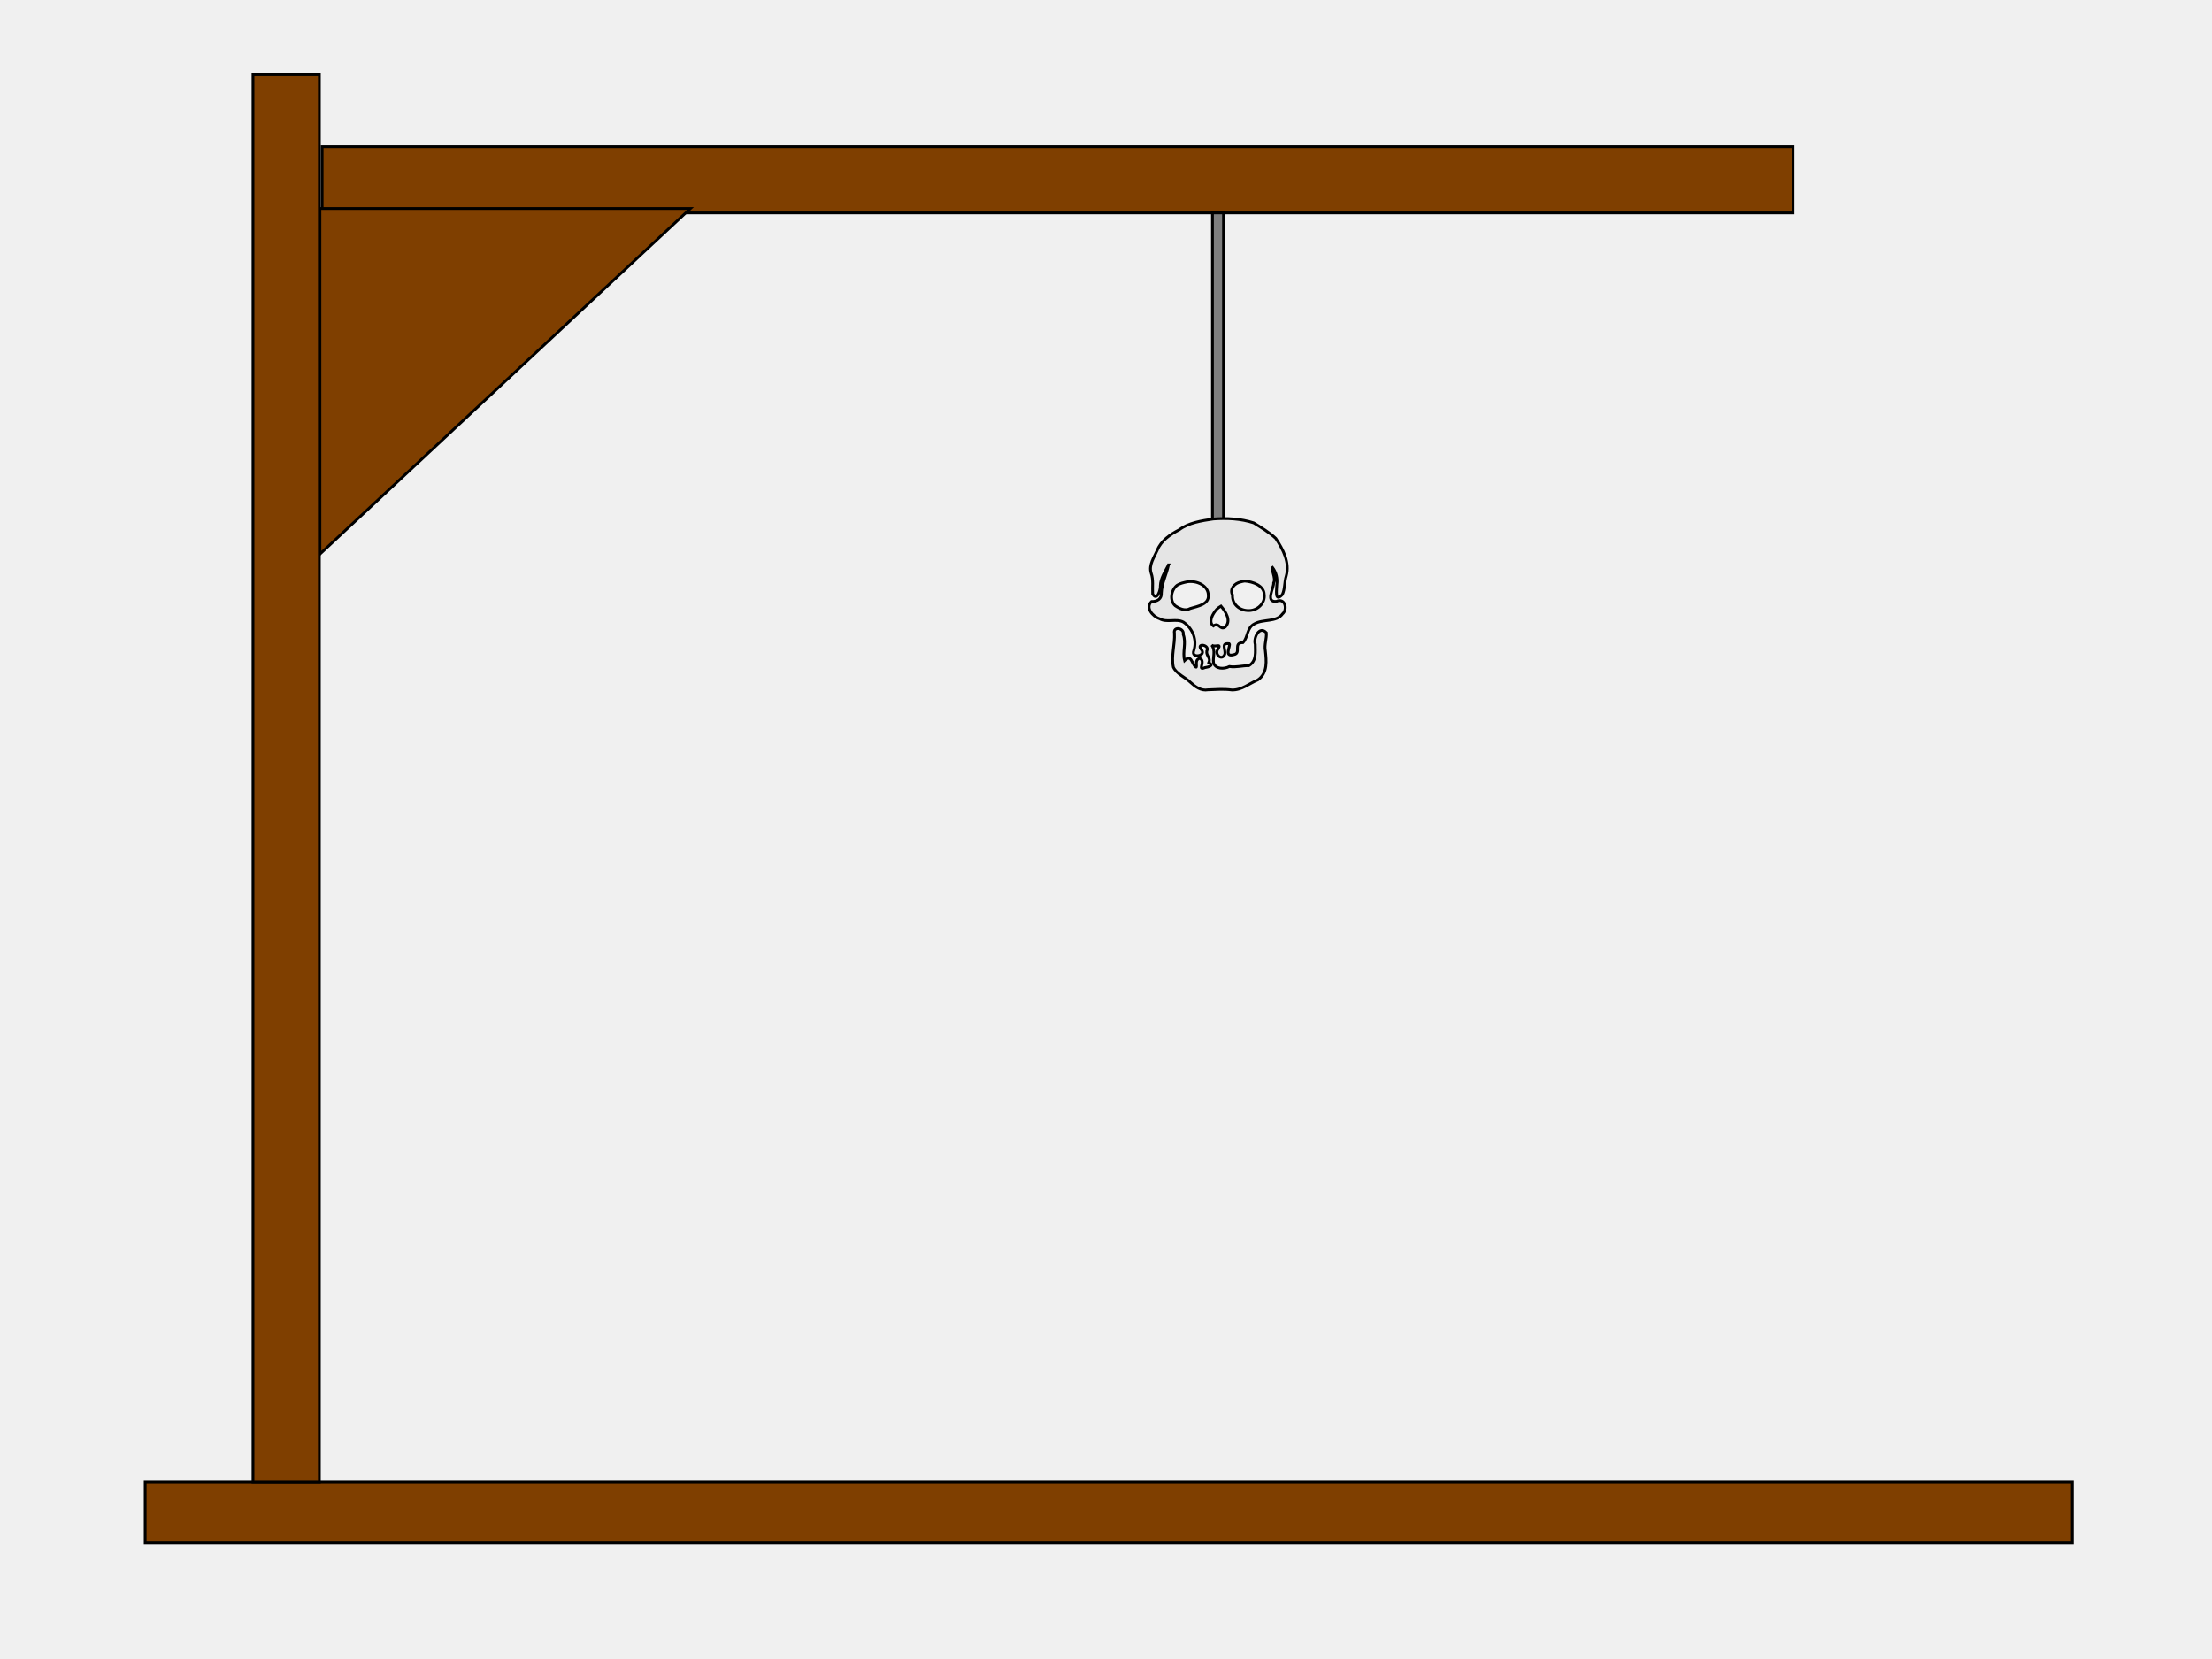
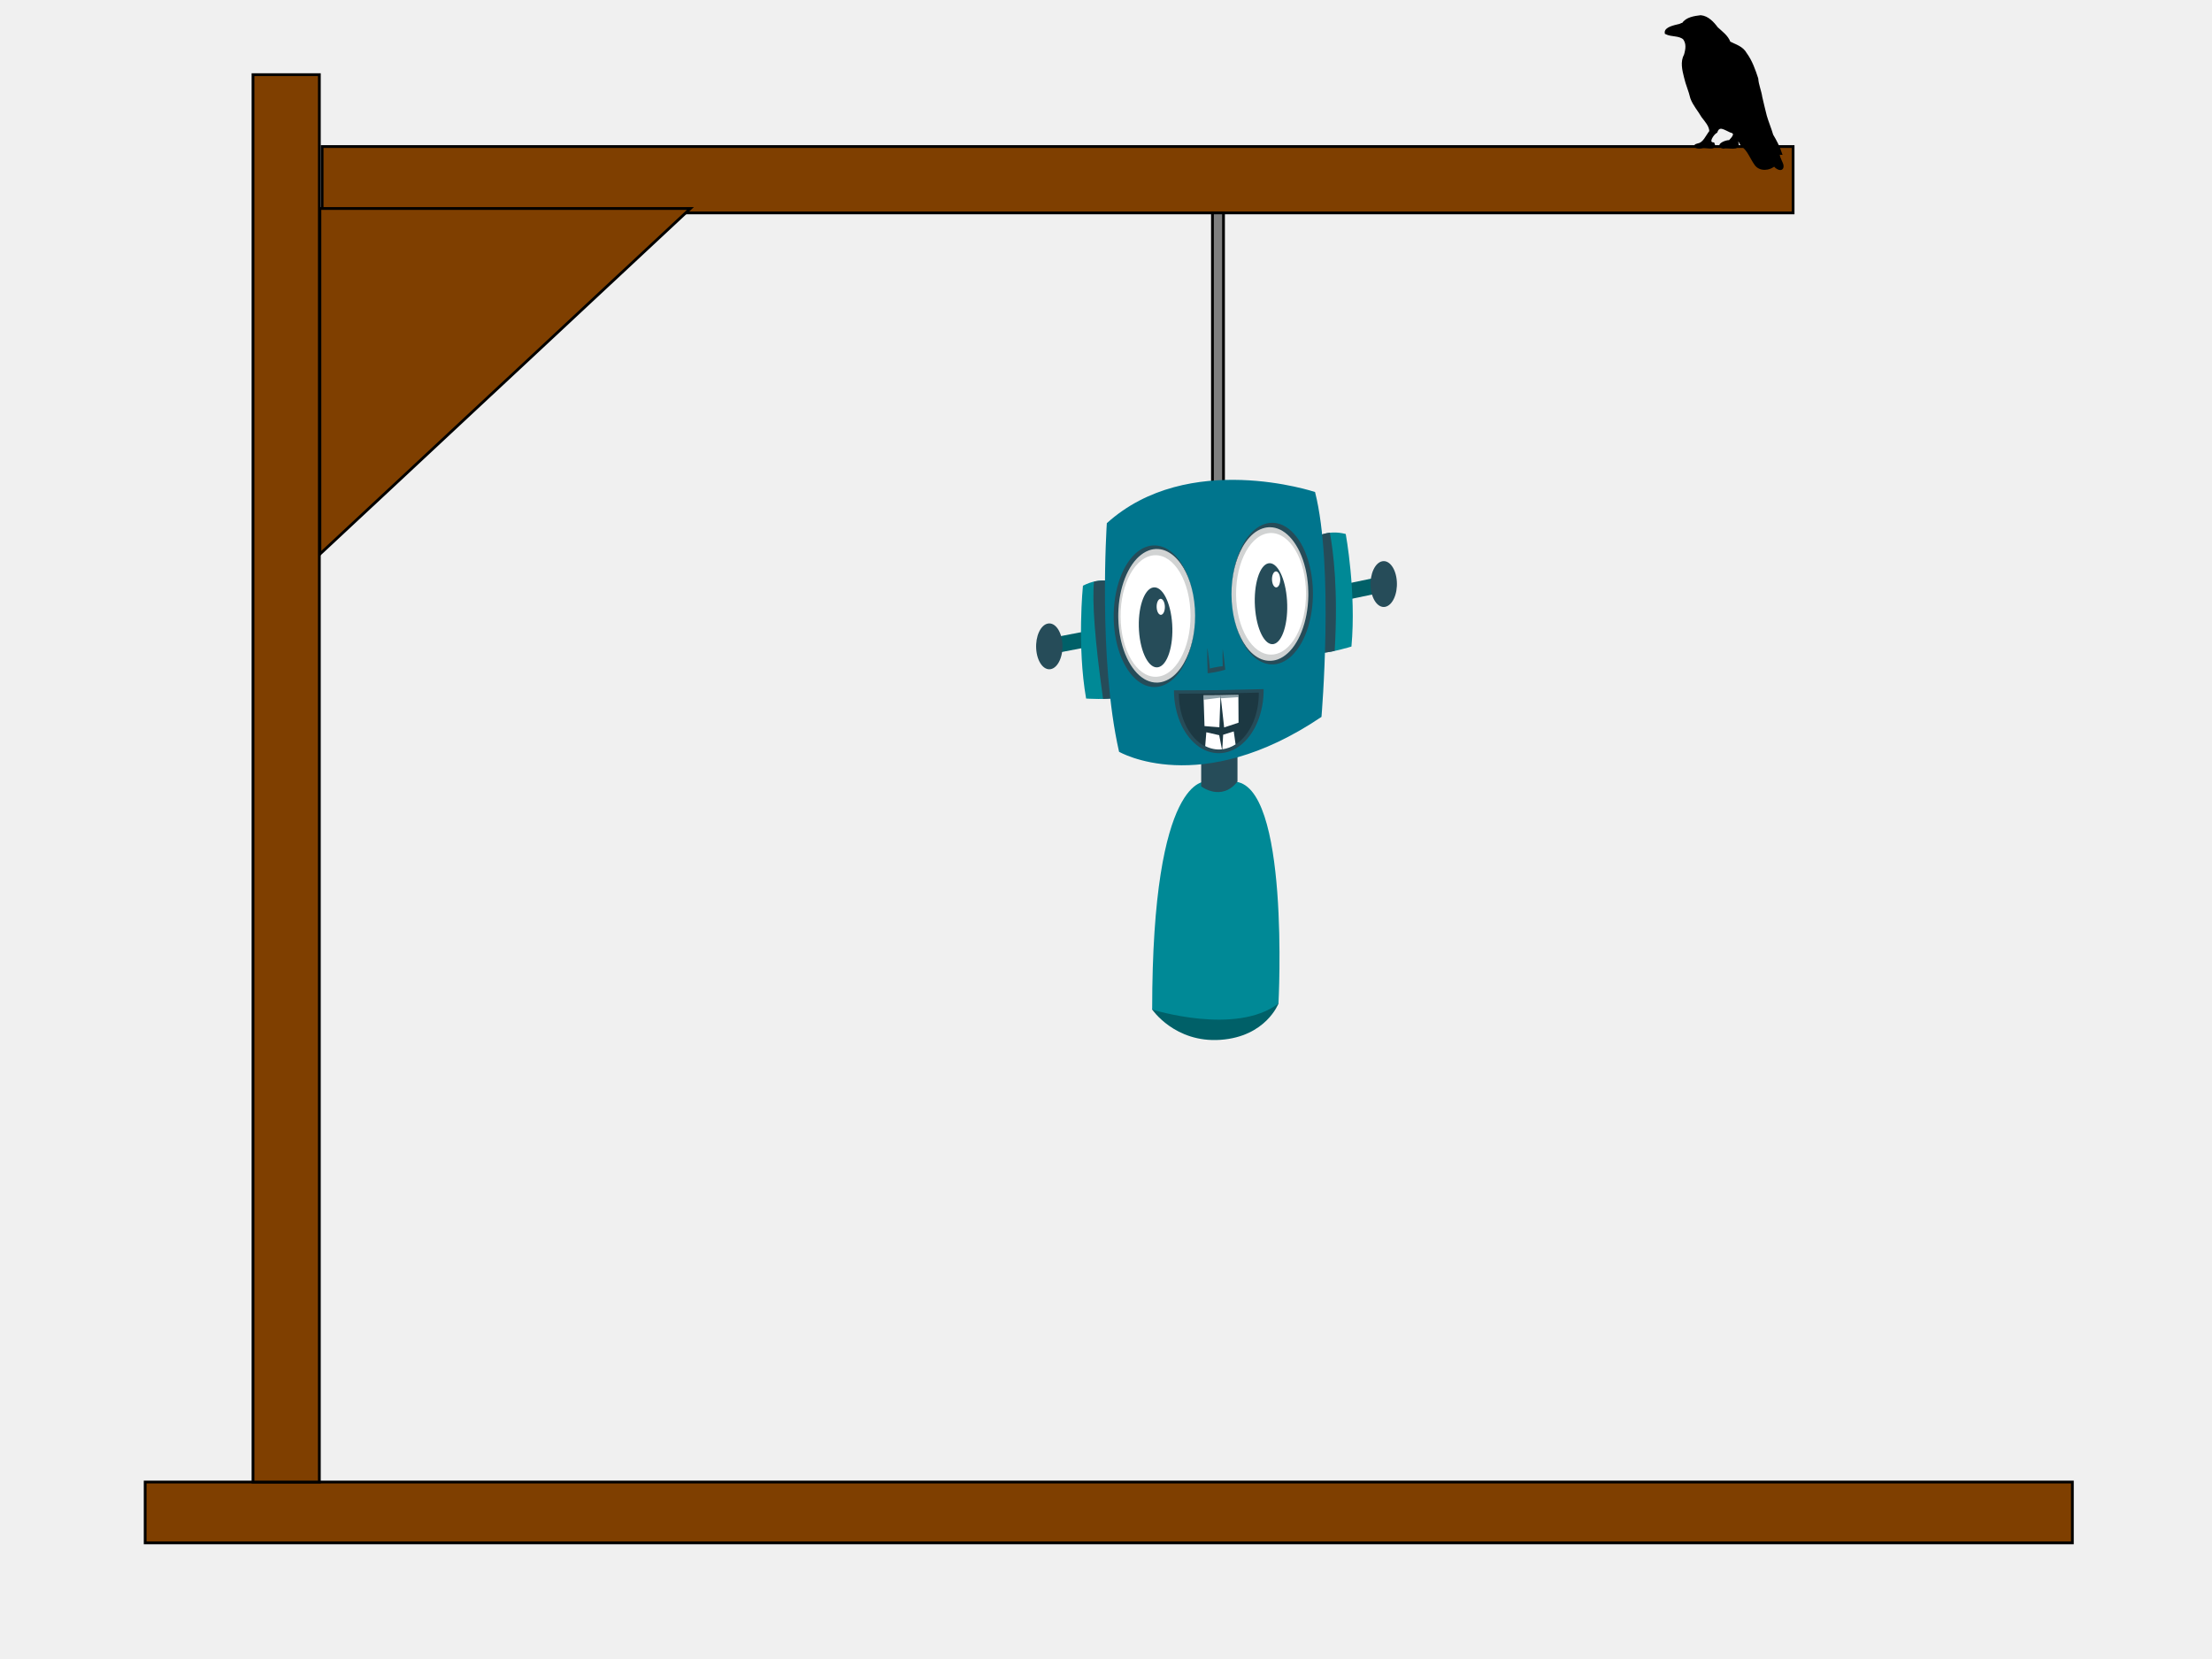
- <svg xmlns="http://www.w3.org/2000/svg" width="800" height="600">
-   <g id="Layer_1">
-     <rect id="svg_2" height="22" width="697" y="536" x="52.5" stroke="#000" fill="#7f3f00" />
-     <rect id="svg_3" height="509" width="24" y="27" x="91.5" stroke="#000" fill="#7f3f00" />
-     <rect id="svg_4" height="24" width="532" y="53" x="116.5" stroke="#000" fill="#7f3f00" />
-     <path stroke="#000" id="svg_7" d="m115.702,75.395l0,125l134,-125l-134,0z" fill="#7f3f00" />
-     <rect id="svg_9" height="112" width="4" y="77" x="438.5" stroke="#000" fill="#7f7f7f" />
-     <path stroke="#000" id="svg_10" d="m422.606,204.299c-0.692,3.405 -2.459,6.66 -2.578,10.171c0.158,2.033 -1.41,3.125 -3.558,3.087c-2.31,2.082 0.285,5.372 2.899,6.212c2.667,1.557 5.976,-0.183 8.618,1.214c3.508,2.385 4.973,6.612 3.763,10.319c-1.203,3.06 4.957,1.947 2.64,-0.499c-1.79,-2.391 3.373,-1.6 2.052,0.669c-0.25,1.822 1.546,2.412 0.747,4.177c2.082,1.038 -0.174,1.619 -1.442,1.815c-2.969,1.287 0.537,-2.305 -1.815,-3.368c-2.154,0.407 -0.694,3.543 -1.434,3.181c-1.522,-1.036 -1.521,-4.911 -4.075,-2.383c-0.848,-3.115 0.699,-6.359 -0.493,-9.456c0.488,-2.313 -3.711,-3.11 -3.18,-0.428c0.212,4.094 -1.218,8.18 -0.397,12.253c1.13,2.513 4.291,3.645 6.275,5.583c1.629,1.495 3.742,3.093 6.277,2.623c2.876,-0.108 5.758,-0.339 8.621,0.058c3.601,0.099 6.351,-2.376 9.424,-3.648c3.613,-2.494 3.044,-6.95 2.684,-10.499c-0.442,-2.191 0.527,-4.383 0.347,-6.554c-2.605,-2.771 -4.742,2.1 -4,4.192c-0,2.632 0.581,6.024 -2.307,7.738c-2.383,-0.052 -4.652,0.7 -7.054,0.307c-1.949,1.006 -5.106,0.98 -5.749,-1.415c-0.257,-2.127 0.852,-4.358 -0.655,-6.343c1.324,0.991 3.633,-0.856 2.346,1.366c-1.57,1.809 1.329,4.596 2.42,1.926c0.362,-1.791 -1.566,-4.169 1.603,-3.785c0.646,0.632 -2.207,5.051 1.693,3.935c2.781,-0.53 -0.495,-4.323 3.271,-4.336c1.823,-1.866 1.332,-5.363 4.12,-6.778c3.109,-1.829 7.962,-0.509 10.181,-3.606c1.891,-1.585 1.001,-5.979 -2.26,-4.523c-4.076,0.345 -0.841,-4.8 -0.955,-6.728c0.96,-1.679 -1.166,-5.214 -0.434,-5.589c1.384,1.841 1.879,3.994 1.582,6.145c-0.026,1.824 -0.915,6.768 2.001,3.72c0.987,-2.124 0.7,-4.53 1.404,-6.739c1.357,-4.771 -1.073,-9.544 -3.781,-13.585c-2.307,-2.175 -5.235,-3.909 -7.985,-5.617c-4.626,-1.513 -9.733,-1.784 -14.618,-1.404c-4.321,0.651 -8.891,1.338 -12.333,3.9c-3.355,1.719 -6.568,4.002 -7.894,7.304c-1.156,2.661 -3.18,5.37 -2.26,8.326c0.88,2.464 0.413,5.023 0.556,7.541c1.5,2.878 2.916,-1.473 2.775,-2.912c0.083,-2.729 1.739,-5.145 2.959,-7.567l0,0zm27.546,5.855c3.084,0.192 6.989,1.685 7.073,4.799c0.469,3.124 -2.434,6.153 -6.155,5.846c-3.38,-0.241 -5.541,-2.78 -5.317,-5.633c-1.131,-2.046 0.629,-4.238 2.992,-4.708c0.458,-0.134 0.929,-0.234 1.406,-0.304l0,0zm-20.813,0.266c3.578,-0.553 7.648,1.377 7.66,4.82c0.336,3.329 -3.729,3.981 -6.502,4.815c-1.919,1.077 -3.912,0.074 -5.506,-1.011c-2.068,-1.882 -1.46,-5.676 0.724,-7.394c1.059,-0.682 2.37,-0.949 3.624,-1.23zm12.243,8.782c1.732,2.07 3.811,5.226 1.571,7.576c-1.988,1.387 -2.239,-1.972 -4.326,-0.39c-1.958,-1.491 -0.152,-4.525 1.222,-6.039c0.453,-0.436 0.971,-0.82 1.533,-1.146z" fill="#e5e5e5" />
+ <svg xmlns="http://www.w3.org/2000/svg" xmlns:xlink="http://www.w3.org/1999/xlink" width="800" height="600" version="1.1" id="svg2890">
+   <defs id="defs2894">
+     <path id="SVGID_1_" d="m 123.654,154.807 c 0,0 0.211,0.065 0.618,0.192 0.408,0.123 1.014,0.304 1.804,0.54 0.787,0.233 1.758,0.52 2.898,0.857 1.139,0.33 2.447,0.708 3.912,1.131 2.93,0.831 6.475,1.828 10.54,2.903 4.063,1.077 8.641,2.25 13.635,3.426 9.987,2.352 21.626,4.783 34.102,6.598 12.474,1.808 25.786,3.04 39.035,3 1.655,-0.002 3.308,-0.044 4.961,-0.063 l 0.619,-0.009 0.154,-0.002 0.078,-0.001 c 0.067,-0.001 -0.313,0.015 -0.114,0.006 l 0.324,-0.018 1.295,-0.064 c 0.863,-0.041 1.727,-0.081 2.589,-0.122 3.429,-0.185 6.963,-0.237 10.1,-0.573 1.613,-0.126 3.22,-0.251 4.818,-0.376 0.804,-0.065 1.595,-0.09 2.403,-0.187 0.808,-0.094 1.612,-0.187 2.416,-0.28 1.609,-0.175 3.208,-0.35 4.797,-0.523 0.794,-0.091 1.589,-0.161 2.376,-0.26 0.786,-0.113 1.568,-0.225 2.347,-0.337 1.563,-0.217 3.111,-0.432 4.646,-0.646 0.767,-0.109 1.536,-0.197 2.293,-0.322 0.757,-0.128 1.51,-0.256 2.259,-0.383 2.99,-0.536 5.957,-0.927 8.795,-1.535 2.848,-0.569 5.651,-1.037 8.318,-1.666 1.345,-0.289 2.666,-0.573 3.962,-0.851 1.31,-0.249 2.554,-0.615 3.805,-0.887 1.247,-0.293 2.468,-0.58 3.661,-0.859 1.195,-0.282 2.337,-0.626 3.478,-0.9 1.137,-0.289 2.244,-0.571 3.319,-0.844 1.068,-0.3 2.102,-0.603 3.116,-0.872 1.01,-0.278 1.996,-0.536 2.938,-0.809 0.935,-0.289 1.843,-0.555 2.721,-0.805 1.761,-0.489 3.346,-1.017 4.804,-1.452 2.902,-0.9 5.18,-1.658 6.74,-2.18 0.78,-0.266 1.378,-0.471 1.78,-0.608 0.402,-0.144 0.61,-0.219 0.61,-0.219 0,0 -0.644,0.606 -1.923,1.664 -0.646,0.514 -1.432,1.183 -2.399,1.89 -0.96,0.72 -2.064,1.563 -3.346,2.427 -1.268,0.89 -2.691,1.853 -4.273,2.838 -0.787,0.504 -1.611,1.022 -2.473,1.549 -0.865,0.52 -1.772,1.032 -2.706,1.577 -0.934,0.546 -1.905,1.096 -2.912,1.652 -1.017,0.532 -2.063,1.08 -3.136,1.642 -1.076,0.562 -2.184,1.139 -3.334,1.685 -1.154,0.54 -2.336,1.092 -3.543,1.656 -2.407,1.161 -4.98,2.194 -7.648,3.278 -2.656,1.127 -5.473,2.078 -8.363,3.101 -0.724,0.253 -1.452,0.507 -2.186,0.764 -0.734,0.257 -1.487,0.461 -2.237,0.696 -1.508,0.45 -3.034,0.906 -4.577,1.367 -0.773,0.229 -1.551,0.458 -2.333,0.688 -0.785,0.216 -1.582,0.396 -2.38,0.597 -1.6,0.389 -3.213,0.78 -4.842,1.176 -0.815,0.194 -1.635,0.389 -2.457,0.584 -0.824,0.186 -1.661,0.328 -2.497,0.489 -1.674,0.313 -3.361,0.627 -5.059,0.944 -3.362,0.688 -6.948,1.044 -10.495,1.518 -3.636,0.511 -6.979,0.689 -10.438,0.934 -0.86,0.06 -1.723,0.118 -2.585,0.178 l -1.294,0.085 -0.324,0.02 -0.36,0.015 -0.169,0.004 -0.679,0.016 c -1.809,0.033 -3.619,0.097 -5.428,0.102 -7.239,0.012 -14.451,-0.49 -21.477,-1.377 -7.026,-0.886 -13.861,-2.186 -20.374,-3.774 -13.032,-3.174 -24.747,-7.509 -34.402,-11.942 -4.831,-2.217 -9.159,-4.44 -12.918,-6.544 -3.759,-2.106 -6.955,-4.075 -9.531,-5.782 -1.291,-0.849 -2.429,-1.628 -3.404,-2.328 -0.981,-0.691 -1.8,-1.303 -2.459,-1.804 -0.661,-0.497 -1.153,-0.902 -1.488,-1.168 -0.332,-0.277 -0.503,-0.417 -0.503,-0.417 z" />
+     <clipPath id="SVGID_2_">
+       <use xlink:href="#SVGID_1_" overflow="visible" id="use3861" />
+     </clipPath>
+     <clipPath id="clipPath3949">
+       <use xlink:href="#SVGID_1_" overflow="visible" id="use3947" />
+     </clipPath>
+     <clipPath id="clipPath3953">
+       <use xlink:href="#SVGID_1_" overflow="visible" id="use3951" />
+     </clipPath>
+     <clipPath id="clipPath3957">
+       <use xlink:href="#SVGID_1_" overflow="visible" id="use3955" />
+     </clipPath>
+     <clipPath id="clipPath3961">
+       <use xlink:href="#SVGID_1_" overflow="visible" id="use3959" />
+     </clipPath>
+     <clipPath id="clipPath3965">
+       <use xlink:href="#SVGID_1_" overflow="visible" id="use3963" />
+     </clipPath>
+     <clipPath id="clipPath3969">
+       <use xlink:href="#SVGID_1_" overflow="visible" id="use3967" />
+     </clipPath>
+     <clipPath id="clipPath3973">
+       <use xlink:href="#SVGID_1_" overflow="visible" id="use3971" />
+     </clipPath>
+   </defs>
+   <rect id="svg_2" height="22" width="697" y="536" x="52.5" stroke="#000000" fill="#7f3f00" />
+   <rect id="svg_3" height="509" width="24" y="27" x="91.5" stroke="#000000" fill="#7f3f00" />
+   <rect id="svg_4" height="24" width="532" y="53" x="116.5" stroke="#000000" fill="#7f3f00" />
+   <path stroke="#000000" id="svg_7" d="m 115.702,75.395 v 125 l 134,-125 z" fill="#7f3f00" />
+   <rect id="svg_9" height="112" width="4" y="77" x="438.5" stroke="#000000" fill="#7f7f7f" />
+   <path id="svg_19" d="m 608.719,8.715 c 1.273,-2.068 4.17,-2.436 6.365,-2.715 2.447,0.231 4.334,2.236 5.769,4.176 1.669,1.585 3.707,2.93 4.543,5.251 2.112,1.1 4.606,1.688 5.899,4.042 1.954,2.655 3.08,5.868 4.099,8.981 0.162,2.321 1.137,4.438 1.47,6.738 0.57,2.28 1.024,4.534 1.638,6.794 0.683,2.349 1.652,4.585 2.332,6.938 1.241,2.065 2.371,4.243 3.141,6.543 -1.844,-0.164 0.17,2.93 0.516,4.15 0.504,2.511 -2.258,1.073 -2.741,-0.086 -1.706,1.696 -5.199,2.077 -6.745,-0.149 -1.629,-2.256 -2.528,-5.118 -4.776,-6.751 -0.884,-0.773 -1.742,-4.15 -2.058,-1.168 1.123,2.967 -3.295,1.276 -4.864,1.809 -2.812,-0.594 1.068,-2.284 2.263,-2.084 1.123,-1.174 2.991,-3.141 0.309,-3.757 -1.837,-0.767 -4.191,-2.714 -5.224,0.183 -1.297,0.721 -3.621,4.141 -1.047,4.393 1.04,2.238 -3.002,0.619 -4.13,1.148 -1.064,0.353 -3.716,-0.266 -1.246,-0.831 2.125,-0.367 3.138,-3.11 4.473,-4.772 -0.044,-2.132 -1.668,-3.824 -2.885,-5.434 -1.295,-2.269 -3.102,-4.213 -4.001,-6.696 -0.59,-2.579 -1.714,-4.963 -2.284,-7.548 -0.643,-2.59 -1.381,-5.511 0.003,-7.993 0.631,-2.178 0.894,-4.21 -0.43,-6.002 -1.83,-1.563 -4.43,-0.936 -6.54,-1.973 -0.254,-1.674 3.124,-2.313 4.592,-2.687 0.557,-0.02 0.984,-0.51 1.562,-0.498 v 10e-6 z" stroke="#000000" fill="#000000" />
+   <g id="g88" transform="matrix(0.346023,0,0,0.6013974,359.3524,150.954)">
+     <path style="fill:#006068" id="path86" d="m 165.73,356.086 c 0,0 23.72,20.159 71.354,18.235 47.636,-1.924 60.666,-21.842 60.666,-21.842 0,0 -106.236,-19.918 -132.02,3.607 z" />
  </g>
+   <path d="m 436.236,282.67 c 0,0 -19.538,-2.922 -19.538,82.434 0,0 30.205,9.545 45.682,-2.169 0,0 4.294,-80.264 -16.325,-80.264 h -9.819 z" id="path168" style="fill:#008996;stroke-width:0.456" />
+   <g id="g174" transform="matrix(0.346023,0,0,0.6013974,359.3524,150.954)">
+     <path style="fill:#264c59" id="path172" d="M 216.95,200.979 V 221.9 c 0,0 21.115,9.378 37.95,-2.886 V 196.65 Z" />
+   </g>
+   <g id="g134" transform="matrix(0.3439258,-0.06611148,0.03803822,0.5977525,355.0584,167.5693)">
+     <rect style="fill:#006068" id="rect132" height="9.62" width="29.745" y="112.352" x="68.994" />
+   </g>
+   <g id="g138" transform="matrix(0.3439258,-0.06611148,0.03803822,0.5977525,355.0584,167.5693)">
+     <circle style="fill:#264c59" id="circle136" r="13.788" cy="117.162" cx="58.092" />
+   </g>
+   <g id="g148" transform="matrix(0.3439258,-0.06611148,0.03803822,0.5977525,355.0584,167.5693)">
+     <g id="g142">
+       <path style="fill:#008996" id="path140" d="m 97.052,84.775 c 0,0 -10.261,35.278 -4.168,67.82 0,0 22.124,3.364 34.31,3.043 l 2.564,-69.26 c 0,0.001 -12.825,-5.13 -32.706,-1.603 z" />
+     </g>
+     <g id="g146">
+       <path style="fill:#264c59" id="path144" d="m 110.482,154.741 c 5.822,0.569 12.007,0.995 16.711,0.871 l 2.564,-69.26 c 0,0 -6.966,-2.814 -20.922,-2.787 -3.412,11.591 -3.073,35.196 1.647,71.176 z" />
+     </g>
+   </g>
+   <g id="g152" transform="matrix(0.3439258,-0.06611148,0.03803822,0.5977525,355.0584,167.5693)">
+     <rect style="fill:#006068" id="rect150" height="29.745" width="9.62" transform="matrix(0.0089,1,-1,0.0089,499.0125,-266.3358)" y="103.705" x="379.059" />
+   </g>
+   <g id="g156" transform="matrix(0.3439258,-0.06611148,0.03803822,0.5977525,355.0584,167.5693)">
+     <circle style="fill:#264c59" id="circle154" r="13.788" cy="118.346" cx="409.643" />
+   </g>
+   <g id="g166" transform="matrix(0.3439258,-0.06611148,0.03803822,0.5977525,355.0584,167.5693)">
+     <g id="g160">
+       <path style="fill:#008996" id="path158" d="m 373.481,84.06 c 0,0 7.275,36.012 -1.516,67.932 0,0 -22.329,1.502 -34.444,0.165 l 3.233,-69.233 c 10e-4,-0.001 13.212,-4.041 32.727,1.136 z" />
+     </g>
+     <g id="g164">
+       <path style="fill:#264c59" id="path162" d="m 354.248,152.657 c -5.849,0.081 -12.048,-0.013 -16.725,-0.529 l 3.234,-69.232 c 0,0 6.175,-1.887 16.314,-1.428 2.433,11.836 4.889,35.73 -2.823,71.189 z" />
+     </g>
+   </g>
+   <g id="g330" transform="matrix(0.3439258,-0.06611148,0.03803822,0.5977525,355.0584,167.5693)">
+     <path style="fill:#00758d" id="path328" d="m 125.999,50.146 c 0,0 -18.277,79.842 -2.405,138.04 0,0 80.804,37.516 212.591,2.405 0,0 23.087,-88.019 8.177,-135.154 C 344.361,55.436 215.46,15.515 125.999,50.146 Z" />
+   </g>
+   <g id="g346" transform="matrix(0.3439258,-0.06611148,0.03803822,0.5977525,355.0584,167.5693)">
+     <g id="g340">
+       <g id="g334">
+         <path style="fill:#ffffff" id="path332" d="m 291.935,150.191 c -21.481,0 -38.959,-17.477 -38.959,-38.959 0,-21.482 17.478,-38.959 38.959,-38.959 21.482,0 38.959,17.477 38.959,38.959 0,21.482 -17.477,38.959 -38.959,38.959 z" />
+       </g>
+       <g id="g338">
+         <path style="fill:#d1d3d3" id="path336" d="m 291.935,74.678 c 20.156,0 36.555,16.398 36.555,36.554 0,20.156 -16.398,36.554 -36.555,36.554 -20.155,0 -36.554,-16.398 -36.554,-36.554 0,-20.156 16.398,-36.554 36.554,-36.554 m 0,-4.81 c -22.844,0 -41.363,18.52 -41.363,41.364 0,22.845 18.52,41.364 41.363,41.364 22.845,0 41.364,-18.519 41.364,-41.364 0,-22.844 -18.52,-41.364 -41.364,-41.364 z" />
+       </g>
+     </g>
+     <g id="g344">
+       <path style="fill:#264c59" id="path342" d="m 250.571,111.232 c 0,0 0.006,-0.253 0.017,-0.745 0.021,-0.491 0.001,-1.223 0.089,-2.171 0.113,-1.897 0.427,-4.69 1.354,-8.126 0.434,-1.726 1.094,-3.588 1.92,-5.567 0.834,-1.978 1.896,-4.054 3.233,-6.149 2.665,-4.186 6.441,-8.49 11.483,-12.063 5.037,-3.542 11.359,-6.31 18.463,-7.319 0.885,-0.14 1.785,-0.206 2.688,-0.304 0.454,-0.024 0.909,-0.049 1.365,-0.074 l 0.687,-0.037 0.703,-0.006 c 0.448,-0.002 0.897,-0.004 1.348,-0.006 0.455,0.003 0.938,0.038 1.407,0.056 0.956,0.025 1.883,0.14 2.827,0.228 1.877,0.239 3.776,0.552 5.65,1.055 0.948,0.218 1.872,0.533 2.813,0.814 0.465,0.157 0.925,0.333 1.388,0.501 l 0.696,0.256 0.684,0.289 c 3.666,1.512 7.182,3.589 10.395,6.146 3.2,2.573 6.077,5.649 8.46,9.123 1.196,1.734 2.242,3.579 3.19,5.48 0.935,1.91 1.691,3.91 2.346,5.945 0.648,2.04 1.1,4.141 1.435,6.259 0.143,1.063 0.289,2.127 0.353,3.199 0.043,0.535 0.088,1.07 0.094,1.606 l 0.044,1.67 -0.041,1.522 c -0.011,0.259 -0.006,0.495 -0.029,0.774 l -0.063,0.825 c -0.049,0.545 -0.07,1.11 -0.146,1.638 l -0.207,1.596 c -0.339,2.118 -0.781,4.221 -1.432,6.261 -0.653,2.036 -1.412,4.035 -2.345,5.946 -0.943,1.904 -1.993,3.749 -3.189,5.483 -2.377,3.479 -5.262,6.55 -8.458,9.13 -3.215,2.558 -6.73,4.635 -10.399,6.147 l -0.684,0.289 -0.695,0.256 c -0.465,0.168 -0.924,0.344 -1.389,0.503 -0.94,0.281 -1.865,0.597 -2.813,0.814 -1.876,0.503 -3.775,0.816 -5.653,1.054 -0.943,0.088 -1.878,0.203 -2.813,0.227 -0.467,0.018 -0.932,0.052 -1.396,0.056 -0.464,-0.002 -0.927,-0.004 -1.389,-0.005 l -0.718,-0.006 -0.668,-0.037 c -0.444,-0.025 -0.887,-0.05 -1.329,-0.074 -0.908,-0.097 -1.833,-0.166 -2.716,-0.305 -7.106,-1.011 -13.428,-3.784 -18.466,-7.325 -5.042,-3.575 -8.817,-7.88 -11.481,-12.067 -1.338,-2.095 -2.399,-4.171 -3.231,-6.15 -0.827,-1.979 -1.487,-3.841 -1.921,-5.567 -0.927,-3.437 -1.24,-6.229 -1.354,-8.126 -0.088,-0.949 -0.068,-1.68 -0.089,-2.171 -0.012,-0.494 -0.018,-0.748 -0.018,-0.748 z m 0,0 c 0,0 0.007,0.254 0.021,0.746 0.024,0.491 0.008,1.222 0.102,2.17 0.133,1.894 0.435,4.69 1.418,8.105 0.973,3.404 2.592,7.461 5.378,11.539 2.755,4.072 6.657,8.184 11.756,11.4 2.545,1.603 5.368,2.989 8.411,4.054 3.046,1.056 6.326,1.726 9.713,2.018 0.848,0.082 1.682,0.09 2.535,0.134 0.442,-0.002 0.886,-0.004 1.331,-0.006 l 0.669,-0.003 0.621,-0.034 c 0.434,-0.024 0.869,-0.048 1.306,-0.073 0.436,-0.03 0.87,-0.089 1.308,-0.132 0.875,-0.073 1.744,-0.235 2.618,-0.37 1.74,-0.33 3.485,-0.724 5.194,-1.297 0.863,-0.252 1.7,-0.598 2.551,-0.907 0.418,-0.176 0.836,-0.352 1.256,-0.529 l 0.628,-0.268 0.615,-0.298 c 6.597,-3.124 12.453,-8.238 16.544,-14.606 2.038,-3.188 3.646,-6.673 4.725,-10.331 0.54,-1.829 0.926,-3.703 1.219,-5.59 l 0.177,-1.423 c 0.067,-0.478 0.075,-0.93 0.117,-1.395 0.094,-0.883 0.077,-1.967 0.113,-2.963 l -0.033,-1.375 c 0,-0.479 -0.039,-0.956 -0.075,-1.433 -0.05,-0.957 -0.178,-1.904 -0.297,-2.853 -0.06,-0.474 -0.159,-0.942 -0.237,-1.413 l -0.123,-0.706 -0.157,-0.698 c -0.108,-0.465 -0.196,-0.935 -0.318,-1.395 l -0.379,-1.379 c -1.081,-3.657 -2.682,-7.147 -4.723,-10.334 -4.088,-6.373 -9.945,-11.491 -16.547,-14.613 l -0.615,-0.298 -0.628,-0.268 c -0.42,-0.177 -0.838,-0.354 -1.255,-0.531 -0.852,-0.309 -1.689,-0.655 -2.553,-0.907 -1.709,-0.572 -3.456,-0.966 -5.196,-1.296 -0.874,-0.134 -1.75,-0.296 -2.604,-0.368 -0.434,-0.043 -0.852,-0.102 -1.296,-0.132 -0.45,-0.025 -0.898,-0.05 -1.346,-0.074 l -0.638,-0.034 -0.649,-0.003 c -0.433,-0.002 -0.864,-0.004 -1.295,-0.007 -0.858,0.043 -1.716,0.053 -2.563,0.135 -3.388,0.294 -6.669,0.962 -9.715,2.022 -3.044,1.065 -5.866,2.452 -8.412,4.056 -5.098,3.218 -8.999,7.333 -11.754,11.405 -2.786,4.077 -4.403,8.136 -5.376,11.539 -0.983,3.416 -1.285,6.212 -1.418,8.105 -0.094,0.948 -0.077,1.679 -0.102,2.17 -0.015,0.491 -0.022,0.744 -0.022,0.744 z" />
+     </g>
+   </g>
+   <g id="g350" transform="matrix(0.5609515,-0.1078294,0.08986299,1.412154,285.1044,73.64496)" style="stroke-width:0.509">
+     <circle style="fill:#264c59;stroke-width:0.509" id="circle348" r="10.341" cy="124.696" cx="291.228" />
+   </g>
+   <g id="g366" transform="matrix(0.3439258,-0.06611148,0.03803822,0.5977525,355.0584,167.5693)">
+     <g id="g360">
+       <g id="g354">
+         <path style="fill:#ffffff" id="path352" d="m 170.475,150.191 c -21.481,0 -38.959,-17.477 -38.959,-38.959 0,-21.482 17.478,-38.959 38.959,-38.959 21.482,0 38.959,17.477 38.959,38.959 0,21.482 -17.477,38.959 -38.959,38.959 z" />
+       </g>
+       <g id="g358">
+         <path style="fill:#d1d3d3" id="path356" d="m 170.475,74.678 c 20.156,0 36.555,16.398 36.555,36.554 0,20.156 -16.398,36.554 -36.555,36.554 -20.157,0 -36.554,-16.398 -36.554,-36.554 0,-20.156 16.397,-36.554 36.554,-36.554 m 0,-4.81 c -22.844,0 -41.363,18.52 -41.363,41.364 0,22.845 18.52,41.364 41.363,41.364 22.845,0 41.364,-18.519 41.364,-41.364 0,-22.844 -18.52,-41.364 -41.364,-41.364 z" />
+       </g>
+     </g>
+     <g id="g364">
+       <path style="fill:#264c59" id="path362" d="m 211.839,111.232 c 0,0 -0.006,0.254 -0.018,0.746 -0.021,0.491 0,1.223 -0.088,2.171 -0.113,1.898 -0.428,4.69 -1.354,8.126 -0.434,1.727 -1.095,3.588 -1.921,5.567 -0.833,1.978 -1.896,4.054 -3.232,6.148 -2.664,4.187 -6.441,8.49 -11.483,12.063 -5.037,3.542 -11.359,6.311 -18.464,7.32 -0.884,0.139 -1.784,0.206 -2.688,0.304 -0.454,0.025 -0.909,0.05 -1.366,0.074 l -0.687,0.037 -0.702,0.006 c -0.448,0.002 -0.897,0.004 -1.348,0.006 -0.455,-0.003 -0.938,-0.038 -1.408,-0.056 -0.956,-0.025 -1.883,-0.139 -2.827,-0.228 -1.877,-0.239 -3.775,-0.552 -5.65,-1.055 -0.947,-0.218 -1.871,-0.533 -2.812,-0.815 -0.466,-0.156 -0.925,-0.332 -1.389,-0.5 l -0.695,-0.257 -0.684,-0.289 c -3.667,-1.512 -7.182,-3.589 -10.396,-6.146 -3.2,-2.573 -6.076,-5.65 -8.459,-9.123 -1.197,-1.734 -2.243,-3.579 -3.191,-5.48 -0.935,-1.91 -1.69,-3.91 -2.345,-5.945 -0.648,-2.039 -1.101,-4.14 -1.436,-6.259 -0.142,-1.063 -0.288,-2.126 -0.352,-3.199 -0.044,-0.535 -0.089,-1.07 -0.094,-1.607 l -0.044,-1.67 0.04,-1.522 c 0.012,-0.26 0.007,-0.495 0.03,-0.774 l 0.063,-0.825 c 0.05,-0.545 0.071,-1.11 0.147,-1.637 l 0.207,-1.596 c 0.339,-2.119 0.781,-4.222 1.432,-6.261 0.653,-2.036 1.411,-4.035 2.344,-5.946 0.944,-1.904 1.994,-3.748 3.19,-5.482 2.377,-3.479 5.262,-6.55 8.458,-9.13 3.214,-2.558 6.73,-4.635 10.398,-6.147 l 0.685,-0.289 0.695,-0.256 c 0.465,-0.168 0.924,-0.344 1.388,-0.503 0.941,-0.282 1.866,-0.596 2.813,-0.814 1.875,-0.503 3.774,-0.816 5.652,-1.054 0.944,-0.088 1.878,-0.203 2.813,-0.227 0.467,-0.018 0.933,-0.052 1.396,-0.056 0.464,0.001 0.926,0.003 1.388,0.005 l 0.718,0.007 0.668,0.037 c 0.444,0.024 0.888,0.049 1.33,0.074 0.908,0.097 1.832,0.165 2.716,0.305 7.105,1.011 13.428,3.784 18.465,7.326 5.042,3.574 8.818,7.88 11.482,12.067 1.337,2.095 2.399,4.171 3.231,6.149 0.826,1.979 1.486,3.841 1.921,5.567 0.926,3.437 1.24,6.229 1.354,8.126 0.088,0.949 0.067,1.68 0.088,2.171 0.015,0.493 0.021,0.746 0.021,0.746 z m 0,0 c 0,0 -0.007,-0.253 -0.021,-0.745 -0.024,-0.491 -0.009,-1.223 -0.102,-2.17 -0.133,-1.893 -0.436,-4.69 -1.418,-8.105 -0.973,-3.403 -2.592,-7.461 -5.378,-11.538 -2.756,-4.071 -6.657,-8.184 -11.756,-11.401 -2.546,-1.603 -5.368,-2.989 -8.411,-4.053 -3.047,-1.057 -6.327,-1.726 -9.714,-2.019 -0.848,-0.082 -1.682,-0.091 -2.534,-0.134 -0.442,0.002 -0.886,0.004 -1.331,0.006 l -0.669,0.003 -0.622,0.034 c -0.434,0.024 -0.869,0.049 -1.305,0.074 -0.436,0.029 -0.871,0.089 -1.308,0.132 -0.875,0.074 -1.743,0.236 -2.618,0.37 -1.74,0.33 -3.486,0.724 -5.194,1.296 -0.864,0.252 -1.701,0.599 -2.552,0.908 -0.417,0.176 -0.835,0.353 -1.255,0.529 l -0.628,0.267 -0.615,0.299 c -6.598,3.123 -12.454,8.238 -16.544,14.605 -2.039,3.187 -3.646,6.674 -4.725,10.331 -0.54,1.829 -0.926,3.702 -1.219,5.59 l -0.177,1.423 c -0.067,0.478 -0.075,0.929 -0.117,1.395 -0.093,0.883 -0.077,1.966 -0.114,2.963 l 0.033,1.375 c 0,0.479 0.039,0.956 0.076,1.433 0.049,0.956 0.178,1.904 0.296,2.853 0.061,0.474 0.16,0.941 0.237,1.413 l 0.123,0.706 0.158,0.698 c 0.108,0.465 0.196,0.935 0.318,1.396 l 0.379,1.38 c 1.08,3.656 2.682,7.147 4.723,10.334 4.087,6.373 9.945,11.492 16.546,14.613 l 0.616,0.298 0.628,0.267 c 0.419,0.177 0.837,0.354 1.255,0.531 0.852,0.309 1.688,0.655 2.553,0.907 1.708,0.573 3.456,0.967 5.195,1.296 0.874,0.134 1.75,0.296 2.605,0.368 0.434,0.042 0.851,0.102 1.296,0.132 0.449,0.025 0.898,0.049 1.346,0.074 l 0.638,0.033 0.648,0.003 c 0.434,0.002 0.865,0.004 1.296,0.007 0.857,-0.042 1.716,-0.053 2.563,-0.135 3.388,-0.294 6.669,-0.963 9.715,-2.022 3.043,-1.066 5.866,-2.452 8.411,-4.055 5.1,-3.219 9,-7.333 11.755,-11.405 2.786,-4.077 4.403,-8.136 5.376,-11.54 0.982,-3.416 1.285,-6.212 1.418,-8.105 0.093,-0.947 0.077,-1.679 0.102,-2.17 0.015,-0.491 0.022,-0.745 0.022,-0.745 z" />
+     </g>
+   </g>
+   <g id="g370" transform="matrix(0.5806811,-0.111622,0.08877195,1.395009,308.2848,71.89159)" style="stroke-width:0.504">
+     <circle style="fill:#264c59;stroke-width:0.504" id="circle368" cy="124.696" cx="169.768" r="10.341" />
+   </g>
+   <g id="g374" transform="matrix(0.3439258,-0.06611148,0.03803822,0.5977525,355.0584,167.5693)">
+     <path style="fill:#264c59" id="path372" d="m 222.193,136.24 c 0.104,0.582 0.202,1.163 0.281,1.744 0.077,0.581 0.17,1.162 0.23,1.744 0.138,1.162 0.269,2.325 0.367,3.487 0.203,2.325 0.343,4.649 0.436,6.974 l -1.314,-1.313 c 1.323,-0.049 2.646,-0.085 3.969,-0.105 l 1.983,-0.018 c 0.661,-0.008 1.323,-0.004 1.984,0.001 0.661,0.005 1.322,0.005 1.983,0.022 l 1.984,0.044 c 1.323,0.039 2.646,0.093 3.968,0.163 l -1.205,1.206 c 0.104,-1.924 0.247,-3.848 0.437,-5.771 0.043,-0.481 0.103,-0.962 0.158,-1.443 l 0.169,-1.443 c 0.132,-0.962 0.263,-1.924 0.441,-2.886 0.18,0.962 0.311,1.924 0.442,2.886 l 0.169,1.443 c 0.055,0.481 0.115,0.962 0.158,1.443 0.189,1.924 0.332,3.848 0.437,5.771 l 0.062,1.139 -1.268,0.067 c -1.322,0.069 -2.645,0.124 -3.968,0.163 l -1.984,0.044 c -0.661,0.017 -1.322,0.017 -1.983,0.022 -0.661,0.005 -1.323,0.01 -1.984,0.002 l -1.983,-0.018 c -1.323,-0.021 -2.646,-0.057 -3.969,-0.105 l -1.363,-0.05 0.05,-1.264 c 0.093,-2.325 0.231,-4.649 0.436,-6.974 0.098,-1.162 0.229,-2.325 0.367,-3.487 0.06,-0.582 0.153,-1.163 0.23,-1.744 0.079,-0.582 0.177,-1.163 0.28,-1.744 z" />
+   </g>
+   <g id="g488" transform="matrix(0.3460214,-0.00178837,0.00102897,0.6013947,361.4493,152.3761)">
+     <path style="fill:#264c59;fill-opacity:1;fill-rule:evenodd;stroke-width:1" id="path5229" d="m 275.696,161.87 a 46.876,37.942 0 0 1 -23.11,33.162 46.876,37.942 0 0 1 -47.038,0.229 46.876,37.942 0 0 1 -23.601,-32.935 h 46.876 z" />
+   </g>
+   <ellipse style="fill:#ffffff;fill-opacity:1;fill-rule:evenodd;stroke-width:0.458" id="path5223" cx="408.274" cy="297.138" rx="1.506" ry="2.889" transform="matrix(0.9820213,-0.18877,0.06350695,0.9979814,0,0)" />
+   <ellipse ry="2.889" rx="1.506" cy="295.253" cx="450.877" id="ellipse5225" style="fill:#ffffff;fill-opacity:1;fill-rule:evenodd;stroke-width:0.458" transform="matrix(0.9820213,-0.18877,0.06350695,0.9979814,0,0)" />
+   <g transform="matrix(0.3085172,-0.00159454,9.1743898e-4,0.5362114,370.057,164.1373)" id="g5241" style="fill:#1c3842;fill-opacity:1;stroke-width:1.122">
+     <path d="m 275.696,161.87 a 46.876,37.942 0 0 1 -23.11,33.162 46.876,37.942 0 0 1 -47.038,0.229 46.876,37.942 0 0 1 -23.601,-32.935 h 46.876 z" id="path5239" style="fill:#1c3842;fill-opacity:1;fill-rule:evenodd;stroke-width:1.122" />
+   </g>
+   <g transform="matrix(0.3087239,0.04669525,-0.02686681,0.5365705,375.0357,152.8079)" id="g5233" style="stroke-width:1.117">
+     <path style="fill:#ffffff;fill-opacity:1;fill-rule:evenodd;stroke-width:1" d="m 213.41,165.648 0.846,18.521 c 0,0 15.617,0.91 15.516,0.883 -0.102,-0.027 1.461,-19.25 1.461,-19.25 l 3.531,19.41 15.088,-2.715 0.002,-16.76 -20.283,0.037 z m 31.367,22.061 -11.09,1.867 -0.986,8.752 c 4.752,-0.275 9.452,-1.213 13.896,-2.799 z m -28.676,0.197 -1.248,8.301 c 5.612,1.717 11.562,2.446 17.455,2.15 l -2.736,-8.545 z" id="path5231" transform="matrix(1.111277,-0.1088688,0.1088688,1.111277,-45.68149,4.787845)" />
+   </g>
+   <path style="fill:#264c59;fill-opacity:0.506;stroke:none;stroke-width:0.456px;stroke-linecap:butt;stroke-linejoin:miter;stroke-opacity:1" d="m 435.25,251.516 0.103,1.561 6.03,-0.758 0.231,0.223 6.286,-0.401 -0.026,-0.892 z" id="path5363" />
</svg>
